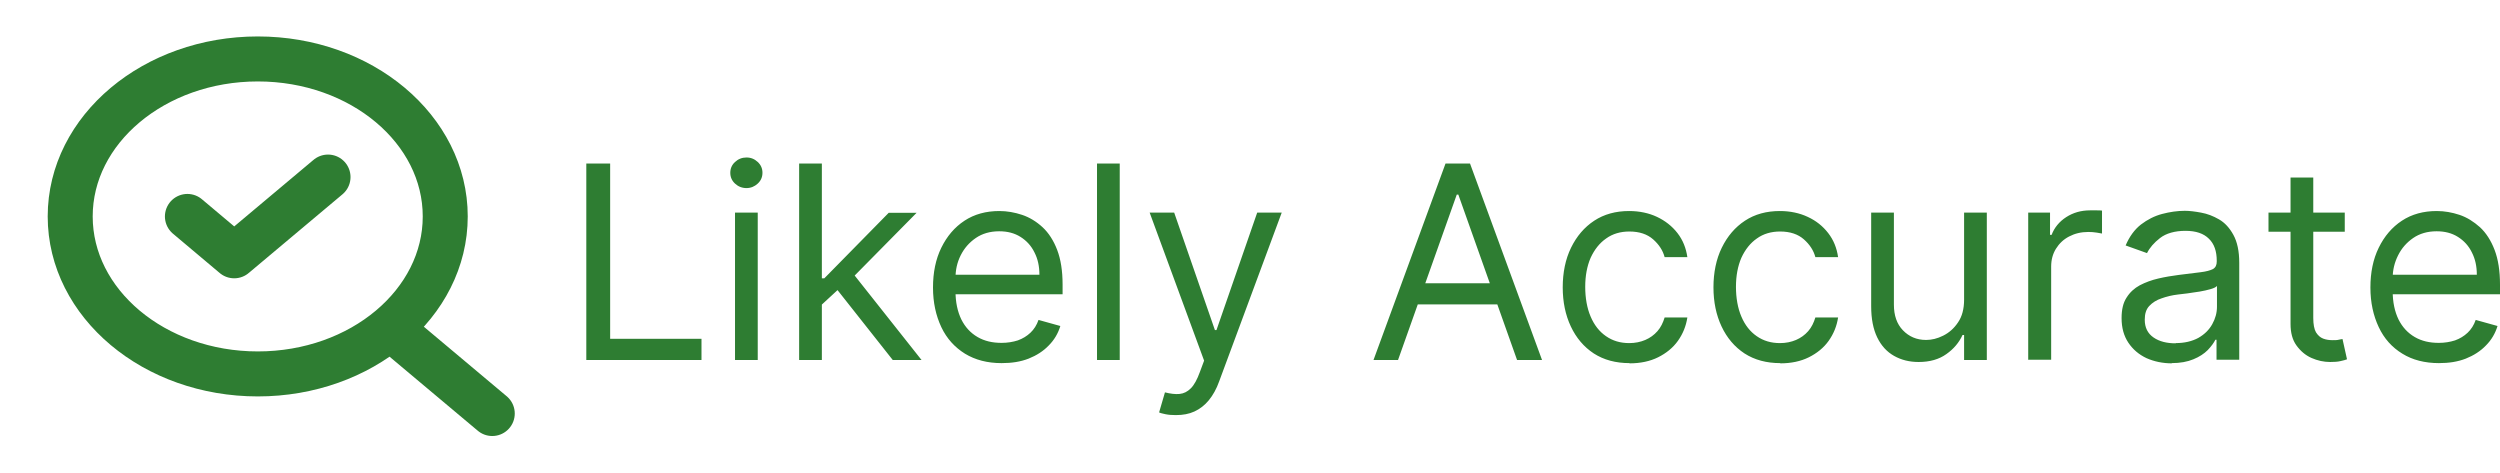
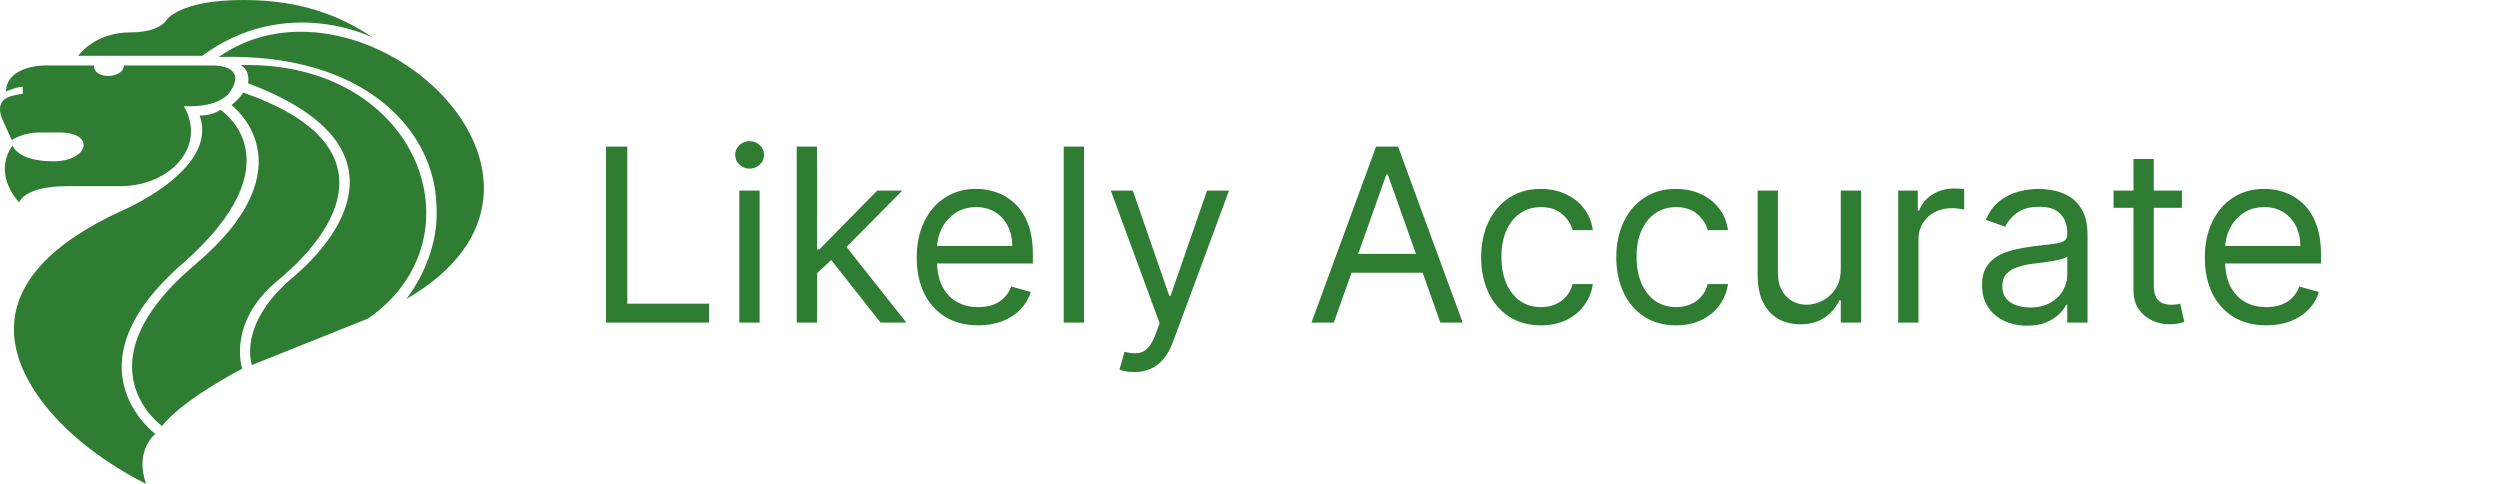
- <svg xmlns="http://www.w3.org/2000/svg" id="Layer_1" data-name="Layer 1" viewBox="0 0 111.12 21">
-   <defs>
-     <style>
-       .cls-1, .cls-2 {
-         fill: none;
-       }
- 
-       .cls-3 {
-         fill: #2e7d32;
-       }
- 
-       .cls-2 {
-         stroke: #2e7d32;
-         stroke-linecap: round;
-         stroke-linejoin: round;
-         stroke-width: 2px;
-       }
-     </style>
-   </defs>
-   <path class="cls-3" d="M26.06,16V7.27h1.06v7.79h4.06v.94h-5.11ZM32.67,16v-6.55h1.01v6.55h-1.01ZM33.18,8.36c-.2,0-.37-.07-.51-.2-.14-.13-.21-.29-.21-.48s.07-.35.21-.48c.14-.13.31-.2.51-.2s.36.07.5.2c.14.13.21.29.21.48s-.07.35-.21.48c-.14.13-.31.2-.5.2ZM36.46,13.61l-.02-1.24h.2l2.86-2.91h1.24l-3.05,3.09h-.09l-1.16,1.07ZM35.52,16V7.27h1.01v8.73h-1.01ZM39.68,16l-2.56-3.24.72-.7,3.12,3.94h-1.28ZM44.52,16.14c-.63,0-1.17-.14-1.63-.42-.45-.28-.81-.67-1.05-1.18-.24-.51-.37-1.09-.37-1.76s.12-1.26.37-1.77c.25-.51.59-.91,1.03-1.2.44-.29.96-.43,1.55-.43.34,0,.68.06,1.01.17.33.11.64.3.91.55.27.25.49.59.65,1.01.16.42.24.93.24,1.54v.43h-5.05v-.87h4.02c0-.37-.07-.7-.22-.99-.14-.29-.35-.52-.62-.69-.27-.17-.58-.25-.95-.25-.4,0-.75.1-1.04.3-.29.2-.51.45-.67.77-.16.32-.23.65-.23,1.01v.58c0,.49.09.91.26,1.26.17.34.41.6.72.78.31.18.66.26,1.07.26.26,0,.5-.04.72-.11.22-.08.4-.19.56-.34.16-.15.28-.34.36-.57l.97.27c-.1.33-.27.62-.52.87-.24.25-.54.44-.89.58-.36.14-.75.2-1.2.2ZM49.77,7.27v8.73h-1.01V7.27h1.01ZM52.26,18.45c-.17,0-.32-.01-.46-.04-.13-.03-.23-.05-.28-.08l.26-.89c.24.06.46.09.65.07.19-.02.35-.1.5-.25.15-.15.28-.39.4-.72l.19-.51-2.42-6.58h1.09l1.81,5.22h.07l1.81-5.22h1.09l-2.78,7.5c-.12.34-.28.62-.46.84-.18.22-.4.39-.64.5-.24.11-.51.16-.82.16ZM62.16,16h-1.11l3.2-8.73h1.09l3.2,8.73h-1.11l-2.61-7.35h-.07l-2.61,7.35ZM62.57,12.59h4.47v.94h-4.47v-.94ZM72.43,16.14c-.61,0-1.14-.14-1.59-.43-.44-.29-.78-.69-1.02-1.2-.24-.51-.36-1.09-.36-1.74s.12-1.25.37-1.76c.25-.51.59-.91,1.03-1.2.44-.29.96-.43,1.55-.43.46,0,.88.09,1.24.26s.67.41.91.72c.24.31.38.66.44,1.07h-1.01c-.08-.3-.25-.56-.51-.79-.26-.23-.61-.35-1.06-.35-.39,0-.74.1-1.03.31-.29.2-.52.49-.69.86-.16.37-.24.8-.24,1.29s.08.95.24,1.32c.16.38.39.67.68.87.3.21.64.31,1.04.31.26,0,.5-.05.71-.14.21-.09.39-.22.54-.39.15-.17.25-.38.32-.61h1.01c-.06.39-.2.73-.42,1.04-.22.31-.52.55-.88.73-.36.18-.79.27-1.27.27ZM79.13,16.14c-.61,0-1.14-.14-1.59-.43-.44-.29-.78-.69-1.02-1.2-.24-.51-.36-1.09-.36-1.74s.12-1.25.37-1.76c.25-.51.59-.91,1.03-1.2.44-.29.96-.43,1.55-.43.46,0,.88.09,1.24.26.37.17.67.41.91.72.24.31.38.66.44,1.07h-1.01c-.08-.3-.25-.56-.51-.79-.26-.23-.61-.35-1.06-.35-.39,0-.74.1-1.03.31-.29.2-.52.49-.69.86-.16.37-.24.8-.24,1.29s.08.95.24,1.32c.16.38.39.67.68.87.3.21.64.31,1.04.31.26,0,.5-.05.71-.14.21-.09.39-.22.54-.39.15-.17.25-.38.32-.61h1.01c-.06.39-.2.73-.42,1.04-.22.31-.52.55-.88.73-.36.18-.79.27-1.27.27ZM87.3,13.32v-3.87h1.01v6.55h-1.01v-1.11h-.07c-.15.33-.39.62-.72.85-.32.23-.73.35-1.23.35-.41,0-.77-.09-1.09-.27-.32-.18-.57-.45-.75-.82-.18-.37-.27-.83-.27-1.39v-4.16h1.01v4.09c0,.48.13.86.4,1.14.27.28.61.43,1.03.43.25,0,.5-.06.76-.19.26-.13.48-.32.66-.59.18-.26.27-.6.27-1.01ZM90.15,16v-6.55h.97v.99h.07c.12-.32.34-.59.65-.79.31-.2.66-.3,1.06-.3.07,0,.17,0,.28,0,.11,0,.19,0,.25.01v1.02s-.11-.02-.23-.04c-.12-.02-.25-.03-.38-.03-.32,0-.6.07-.85.2-.25.13-.44.31-.59.55-.14.23-.21.49-.21.79v4.14h-1.01ZM96.54,16.15c-.41,0-.79-.08-1.13-.23-.34-.16-.61-.39-.81-.69-.2-.3-.3-.66-.3-1.09,0-.38.07-.68.22-.91.15-.24.35-.42.59-.55.25-.13.52-.23.82-.3.3-.07.6-.12.91-.16.4-.05.72-.09.97-.12.25-.03.43-.08.55-.14.12-.07.17-.18.17-.34v-.03c0-.42-.11-.75-.35-.98-.23-.23-.57-.35-1.04-.35s-.86.11-1.13.32c-.27.21-.46.43-.58.67l-.95-.34c.17-.4.4-.71.68-.93.29-.22.6-.38.94-.47.34-.09.68-.14,1.01-.14.21,0,.45.03.72.08.28.05.54.15.8.3.26.15.47.38.64.69.17.31.26.72.26,1.24v4.31h-1.01v-.89h-.05c-.07.14-.18.29-.34.46-.16.16-.37.3-.64.41-.26.11-.59.17-.97.17ZM96.7,15.25c.4,0,.73-.08,1.01-.23.28-.16.48-.36.62-.61.14-.25.21-.51.21-.78v-.92c-.04.05-.14.1-.28.14-.14.04-.31.08-.49.11-.18.03-.37.05-.54.08-.17.02-.31.04-.42.05-.26.03-.51.09-.73.17-.22.07-.41.19-.55.34-.14.15-.2.35-.2.61,0,.35.13.61.39.79.26.18.59.26.99.26ZM104.22,9.45v.85h-3.39v-.85h3.39ZM101.82,7.89h1v6.24c0,.28.04.5.12.64.09.14.19.23.32.28.13.05.27.07.42.07.11,0,.2,0,.27-.02.07-.01.13-.03.17-.03l.2.9c-.07.03-.16.05-.29.08-.12.03-.28.04-.46.04-.28,0-.56-.06-.83-.18-.27-.12-.49-.31-.67-.56-.18-.25-.26-.57-.26-.95v-6.51ZM108.41,16.14c-.63,0-1.18-.14-1.63-.42-.46-.28-.81-.67-1.05-1.18-.24-.51-.37-1.09-.37-1.76s.12-1.26.37-1.77c.25-.51.59-.91,1.03-1.2.44-.29.96-.43,1.55-.43.34,0,.68.06,1.01.17.33.11.63.3.91.55.27.25.49.59.65,1.01.16.42.24.93.24,1.54v.43h-5.05v-.87h4.02c0-.37-.07-.7-.22-.99-.14-.29-.35-.52-.62-.69-.27-.17-.58-.25-.95-.25-.4,0-.75.1-1.04.3-.29.2-.51.45-.67.77-.16.32-.24.65-.24,1.01v.58c0,.49.09.91.26,1.26.17.34.41.6.72.78.31.18.66.26,1.07.26.26,0,.5-.04.72-.11.22-.08.4-.19.56-.34.16-.15.28-.34.36-.57l.97.27c-.1.33-.27.62-.52.87-.24.25-.54.44-.89.58-.36.14-.75.2-1.2.2Z" />
-   <rect class="cls-1" width="25" height="21" />
-   <path class="cls-2" d="M8.33,9.62l2.08,1.75,4.17-3.5M21.88,18.38l-4.48-3.76M19.79,9.62c0,3.87-3.73,7-8.33,7S3.12,13.49,3.12,9.62,6.86,2.62,11.46,2.62s8.33,3.13,8.33,7Z" />
+ <svg xmlns="http://www.w3.org/2000/svg" width="124" height="24" viewBox="0 0 124 24" fill="none">
+   <path d="M0.624 7.218C0.624 7.218 -0.429 8.451 0.951 10.045C0.951 10.045 1.169 9.233 3.347 9.233H5.961C8.429 9.233 10.281 7.278 9.119 5.263C9.119 5.263 10.862 5.414 11.442 4.511C12.023 3.609 11.406 3.248 10.535 3.248H6.142C6.142 3.895 4.654 3.985 4.654 3.248H2.185C2.185 3.248 0.334 3.248 0.297 4.541C0.297 4.541 0.715 4.331 1.132 4.301V4.647C1.132 4.647 0.624 4.722 0.388 4.827C0.152 4.932 -0.193 5.218 0.134 5.955C0.461 6.692 0.588 6.947 0.588 6.947C0.588 6.947 1.114 6.571 1.967 6.571H2.966C4.744 6.571 4.418 8 2.639 8C0.86 8 0.624 7.218 0.624 7.218Z" fill="#2E7D32" />
+   <path d="M9.9 5.729C9.9 5.729 10.498 5.759 10.934 5.444C10.934 5.444 14.873 7.985 9.028 13.098C3.183 18.21 7.703 21.519 7.703 21.519C7.703 21.519 6.65 22.361 7.249 24C7.249 24 4.818 22.862 2.96 20.932C0.272 18.142 -1.37 13.871 6.009 10.466C6.009 10.466 10.88 8.436 9.9 5.729Z" fill="#2E7D32" />
+   <path d="M3.88 2.767C3.88 2.767 4.666 1.604 6.494 1.604C7.933 1.604 8.26 0.992 8.26 0.992C8.26 0.992 8.89 0 12.06 0C14.965 0 16.924 0.802 18.51 1.875C18.51 1.875 14.239 -0.321 10.027 2.767H3.88Z" fill="#2E7D32" />
+   <path d="M21.644 10.125C21.523 6.496 18.135 2.606 10.849 2.827C17.965 -2.165 30.308 8.982 20.143 14.837C20.143 14.837 21.843 12.829 21.644 10.126V10.125Z" fill="#2E7D32" />
+   <path d="M11.939 3.228C20.821 3.008 23.992 11.83 18.256 15.8L12.496 18.105C12.496 18.105 11.746 16.101 14.529 13.755C17.312 11.409 19.998 7.018 12.302 4.131C12.302 4.131 12.447 3.529 11.939 3.228Z" fill="#2E7D32" />
+   <path d="M11.479 5.213C11.479 5.213 11.914 4.872 12.06 4.592C18.667 6.878 17.626 10.747 13.681 13.995C11.261 16.06 12.011 18.286 12.011 18.286C12.011 18.286 9.058 19.809 8.041 21.133C8.041 21.133 3.769 18.118 9.688 13.113C15.496 8.2 11.479 5.213 11.479 5.213Z" fill="#2E7D32" />
+   <path d="M30.057 16V7.273H31.114V15.062H35.17V16H30.057ZM36.67 16V9.455H37.676V16H36.67ZM37.182 8.364C36.986 8.364 36.817 8.297 36.675 8.163C36.535 8.03 36.466 7.869 36.466 7.682C36.466 7.494 36.535 7.334 36.675 7.2C36.817 7.067 36.986 7 37.182 7C37.378 7 37.545 7.067 37.685 7.2C37.827 7.334 37.898 7.494 37.898 7.682C37.898 7.869 37.827 8.03 37.685 8.163C37.545 8.297 37.378 8.364 37.182 8.364ZM40.456 13.614L40.439 12.369H40.643L43.507 9.455H44.751L41.7 12.54H41.615L40.456 13.614ZM39.518 16V7.273H40.524V16H39.518ZM43.677 16L41.12 12.761L41.836 12.062L44.956 16H43.677ZM48.52 16.136C47.89 16.136 47.346 15.997 46.888 15.719C46.434 15.438 46.083 15.046 45.836 14.543C45.591 14.037 45.469 13.449 45.469 12.778C45.469 12.108 45.591 11.517 45.836 11.006C46.083 10.492 46.426 10.091 46.867 9.804C47.31 9.514 47.827 9.369 48.418 9.369C48.759 9.369 49.096 9.426 49.428 9.54C49.76 9.653 50.063 9.838 50.336 10.094C50.608 10.347 50.826 10.682 50.988 11.099C51.15 11.517 51.23 12.031 51.23 12.642V13.068H46.185V12.199H50.208C50.208 11.829 50.134 11.5 49.986 11.21C49.841 10.921 49.634 10.692 49.364 10.524C49.097 10.357 48.782 10.273 48.418 10.273C48.017 10.273 47.671 10.372 47.378 10.571C47.088 10.767 46.865 11.023 46.709 11.338C46.553 11.653 46.475 11.992 46.475 12.352V12.932C46.475 13.426 46.56 13.845 46.73 14.189C46.904 14.53 47.144 14.79 47.451 14.969C47.758 15.145 48.114 15.233 48.52 15.233C48.784 15.233 49.023 15.196 49.236 15.122C49.452 15.046 49.638 14.932 49.794 14.781C49.951 14.628 50.071 14.438 50.157 14.21L51.128 14.483C51.026 14.812 50.854 15.102 50.613 15.352C50.371 15.599 50.073 15.793 49.718 15.932C49.363 16.068 48.963 16.136 48.52 16.136ZM53.766 7.273V16H52.76V7.273H53.766ZM56.256 18.454C56.085 18.454 55.933 18.44 55.8 18.412C55.666 18.386 55.574 18.361 55.523 18.335L55.778 17.449C56.023 17.511 56.239 17.534 56.426 17.517C56.614 17.5 56.78 17.416 56.925 17.266C57.072 17.118 57.207 16.878 57.33 16.546L57.517 16.034L55.097 9.455H56.188L57.994 14.671H58.062L59.869 9.455H60.96L58.182 16.954C58.057 17.293 57.902 17.572 57.717 17.794C57.533 18.018 57.318 18.185 57.074 18.293C56.832 18.401 56.56 18.454 56.256 18.454ZM66.157 16H65.049L68.254 7.273H69.344L72.549 16H71.441L68.833 8.653H68.765L66.157 16ZM66.566 12.591H71.032V13.528H66.566V12.591ZM76.431 16.136C75.817 16.136 75.289 15.992 74.846 15.702C74.403 15.412 74.062 15.013 73.823 14.504C73.585 13.996 73.465 13.415 73.465 12.761C73.465 12.097 73.587 11.51 73.832 11.001C74.079 10.49 74.423 10.091 74.863 9.804C75.306 9.514 75.823 9.369 76.414 9.369C76.874 9.369 77.289 9.455 77.658 9.625C78.028 9.795 78.33 10.034 78.566 10.341C78.802 10.648 78.948 11.006 79.005 11.415H77.999C77.923 11.117 77.752 10.852 77.488 10.622C77.227 10.389 76.874 10.273 76.431 10.273C76.039 10.273 75.695 10.375 75.4 10.579C75.107 10.781 74.879 11.067 74.714 11.436C74.552 11.803 74.471 12.233 74.471 12.727C74.471 13.233 74.55 13.673 74.71 14.048C74.871 14.423 75.099 14.714 75.391 14.922C75.687 15.129 76.033 15.233 76.431 15.233C76.692 15.233 76.93 15.188 77.143 15.097C77.356 15.006 77.536 14.875 77.684 14.704C77.832 14.534 77.937 14.329 77.999 14.091H79.005C78.948 14.477 78.808 14.825 78.583 15.135C78.362 15.442 78.067 15.686 77.701 15.868C77.337 16.047 76.914 16.136 76.431 16.136ZM83.134 16.136C82.521 16.136 81.992 15.992 81.549 15.702C81.106 15.412 80.765 15.013 80.526 14.504C80.288 13.996 80.168 13.415 80.168 12.761C80.168 12.097 80.29 11.51 80.535 11.001C80.782 10.49 81.126 10.091 81.566 9.804C82.009 9.514 82.526 9.369 83.117 9.369C83.577 9.369 83.992 9.455 84.362 9.625C84.731 9.795 85.033 10.034 85.269 10.341C85.505 10.648 85.651 11.006 85.708 11.415H84.702C84.626 11.117 84.455 10.852 84.191 10.622C83.93 10.389 83.577 10.273 83.134 10.273C82.742 10.273 82.398 10.375 82.103 10.579C81.81 10.781 81.582 11.067 81.417 11.436C81.255 11.803 81.174 12.233 81.174 12.727C81.174 13.233 81.254 13.673 81.413 14.048C81.575 14.423 81.802 14.714 82.094 14.922C82.39 15.129 82.737 15.233 83.134 15.233C83.396 15.233 83.633 15.188 83.846 15.097C84.059 15.006 84.239 14.875 84.387 14.704C84.535 14.534 84.64 14.329 84.702 14.091H85.708C85.651 14.477 85.511 14.825 85.286 15.135C85.065 15.442 84.771 15.686 84.404 15.868C84.04 16.047 83.617 16.136 83.134 16.136ZM91.303 13.324V9.455H92.309V16H91.303V14.892H91.235C91.082 15.224 90.843 15.507 90.519 15.74C90.195 15.97 89.786 16.085 89.292 16.085C88.883 16.085 88.519 15.996 88.201 15.817C87.883 15.635 87.633 15.362 87.451 14.999C87.269 14.632 87.178 14.171 87.178 13.614V9.455H88.184V13.546C88.184 14.023 88.317 14.403 88.585 14.688C88.854 14.972 89.198 15.114 89.616 15.114C89.866 15.114 90.12 15.05 90.379 14.922C90.64 14.794 90.859 14.598 91.035 14.334C91.214 14.07 91.303 13.733 91.303 13.324ZM94.151 16V9.455H95.123V10.443H95.191C95.31 10.119 95.526 9.857 95.838 9.655C96.151 9.453 96.503 9.352 96.895 9.352C96.969 9.352 97.061 9.354 97.172 9.357C97.283 9.359 97.367 9.364 97.424 9.369V10.392C97.39 10.383 97.311 10.371 97.189 10.354C97.07 10.334 96.944 10.324 96.81 10.324C96.492 10.324 96.208 10.391 95.958 10.524C95.711 10.655 95.515 10.837 95.37 11.07C95.228 11.3 95.157 11.562 95.157 11.858V16H94.151ZM100.542 16.153C100.127 16.153 99.751 16.075 99.413 15.919C99.075 15.76 98.806 15.531 98.607 15.233C98.408 14.932 98.309 14.568 98.309 14.142C98.309 13.767 98.383 13.463 98.531 13.23C98.678 12.994 98.876 12.81 99.123 12.676C99.37 12.543 99.643 12.443 99.941 12.378C100.242 12.31 100.545 12.256 100.849 12.216C101.246 12.165 101.569 12.126 101.816 12.101C102.066 12.072 102.248 12.026 102.362 11.96C102.478 11.895 102.536 11.781 102.536 11.619V11.585C102.536 11.165 102.421 10.838 102.191 10.605C101.964 10.372 101.619 10.256 101.156 10.256C100.675 10.256 100.299 10.361 100.026 10.571C99.754 10.781 99.562 11.006 99.451 11.244L98.496 10.903C98.667 10.506 98.894 10.196 99.178 9.974C99.465 9.75 99.778 9.594 100.116 9.506C100.457 9.415 100.792 9.369 101.121 9.369C101.332 9.369 101.573 9.395 101.846 9.446C102.121 9.494 102.387 9.595 102.643 9.749C102.901 9.902 103.116 10.133 103.286 10.443C103.457 10.753 103.542 11.168 103.542 11.688V16H102.536V15.114H102.485C102.417 15.256 102.303 15.408 102.144 15.57C101.985 15.732 101.773 15.869 101.509 15.983C101.245 16.097 100.923 16.153 100.542 16.153ZM100.695 15.25C101.093 15.25 101.428 15.172 101.701 15.016C101.977 14.859 102.184 14.658 102.323 14.411C102.465 14.163 102.536 13.903 102.536 13.631V12.71C102.494 12.761 102.4 12.808 102.255 12.851C102.113 12.891 101.948 12.926 101.761 12.957C101.576 12.986 101.396 13.011 101.219 13.034C101.046 13.054 100.906 13.071 100.798 13.085C100.536 13.119 100.292 13.175 100.065 13.251C99.84 13.325 99.658 13.438 99.519 13.588C99.383 13.736 99.315 13.938 99.315 14.193C99.315 14.543 99.444 14.807 99.702 14.986C99.964 15.162 100.295 15.25 100.695 15.25ZM108.224 9.455V10.307H104.832V9.455H108.224ZM105.821 7.886H106.826V14.125C106.826 14.409 106.868 14.622 106.95 14.764C107.035 14.903 107.143 14.997 107.274 15.046C107.407 15.091 107.548 15.114 107.696 15.114C107.806 15.114 107.897 15.108 107.968 15.097C108.039 15.082 108.096 15.071 108.139 15.062L108.343 15.966C108.275 15.992 108.18 16.017 108.058 16.043C107.936 16.071 107.781 16.085 107.593 16.085C107.309 16.085 107.031 16.024 106.758 15.902C106.488 15.78 106.264 15.594 106.085 15.344C105.909 15.094 105.821 14.778 105.821 14.398V7.886ZM112.411 16.136C111.78 16.136 111.236 15.997 110.779 15.719C110.324 15.438 109.973 15.046 109.726 14.543C109.482 14.037 109.36 13.449 109.36 12.778C109.36 12.108 109.482 11.517 109.726 11.006C109.973 10.492 110.317 10.091 110.757 9.804C111.201 9.514 111.718 9.369 112.309 9.369C112.65 9.369 112.986 9.426 113.319 9.54C113.651 9.653 113.953 9.838 114.226 10.094C114.499 10.347 114.716 10.682 114.878 11.099C115.04 11.517 115.121 12.031 115.121 12.642V13.068H110.076V12.199H114.098C114.098 11.829 114.025 11.5 113.877 11.21C113.732 10.921 113.525 10.692 113.255 10.524C112.988 10.357 112.672 10.273 112.309 10.273C111.908 10.273 111.561 10.372 111.269 10.571C110.979 10.767 110.756 11.023 110.6 11.338C110.444 11.653 110.365 11.992 110.365 12.352V12.932C110.365 13.426 110.451 13.845 110.621 14.189C110.794 14.53 111.034 14.79 111.341 14.969C111.648 15.145 112.005 15.233 112.411 15.233C112.675 15.233 112.914 15.196 113.127 15.122C113.343 15.046 113.529 14.932 113.685 14.781C113.841 14.628 113.962 14.438 114.047 14.21L115.019 14.483C114.917 14.812 114.745 15.102 114.503 15.352C114.262 15.599 113.963 15.793 113.608 15.932C113.253 16.068 112.854 16.136 112.411 16.136Z" fill="#2E7D32" />
</svg>
